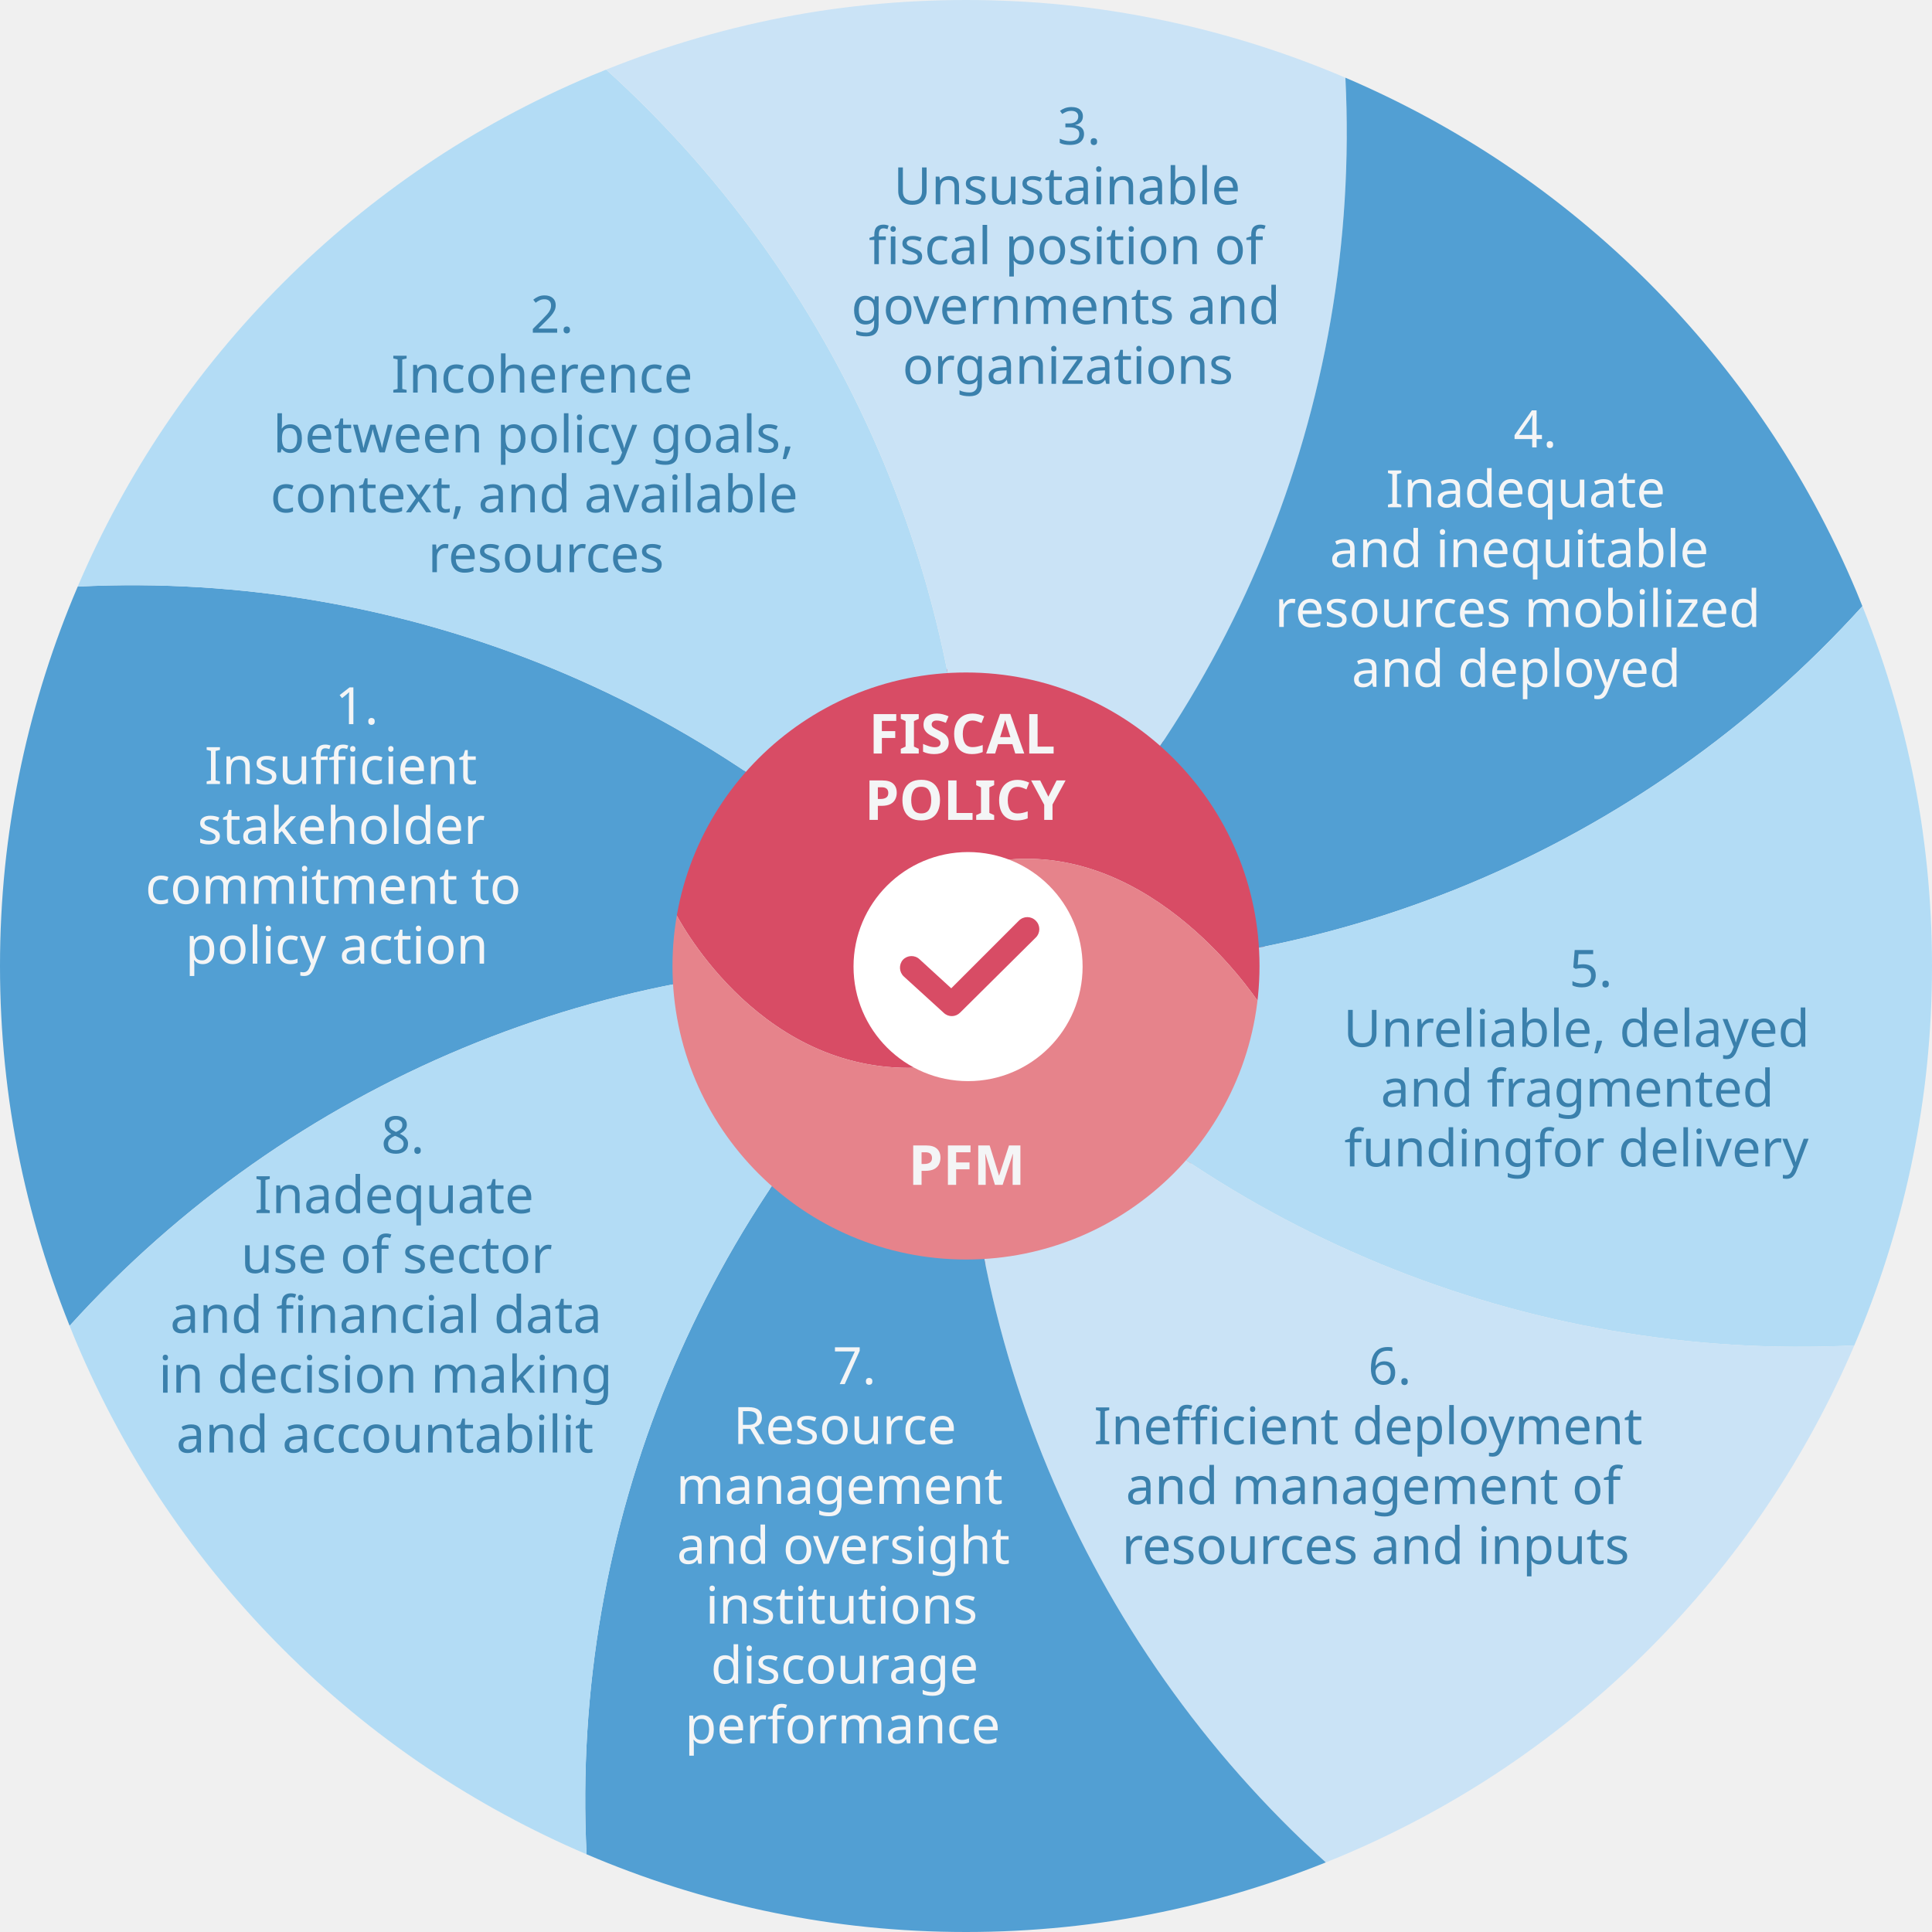
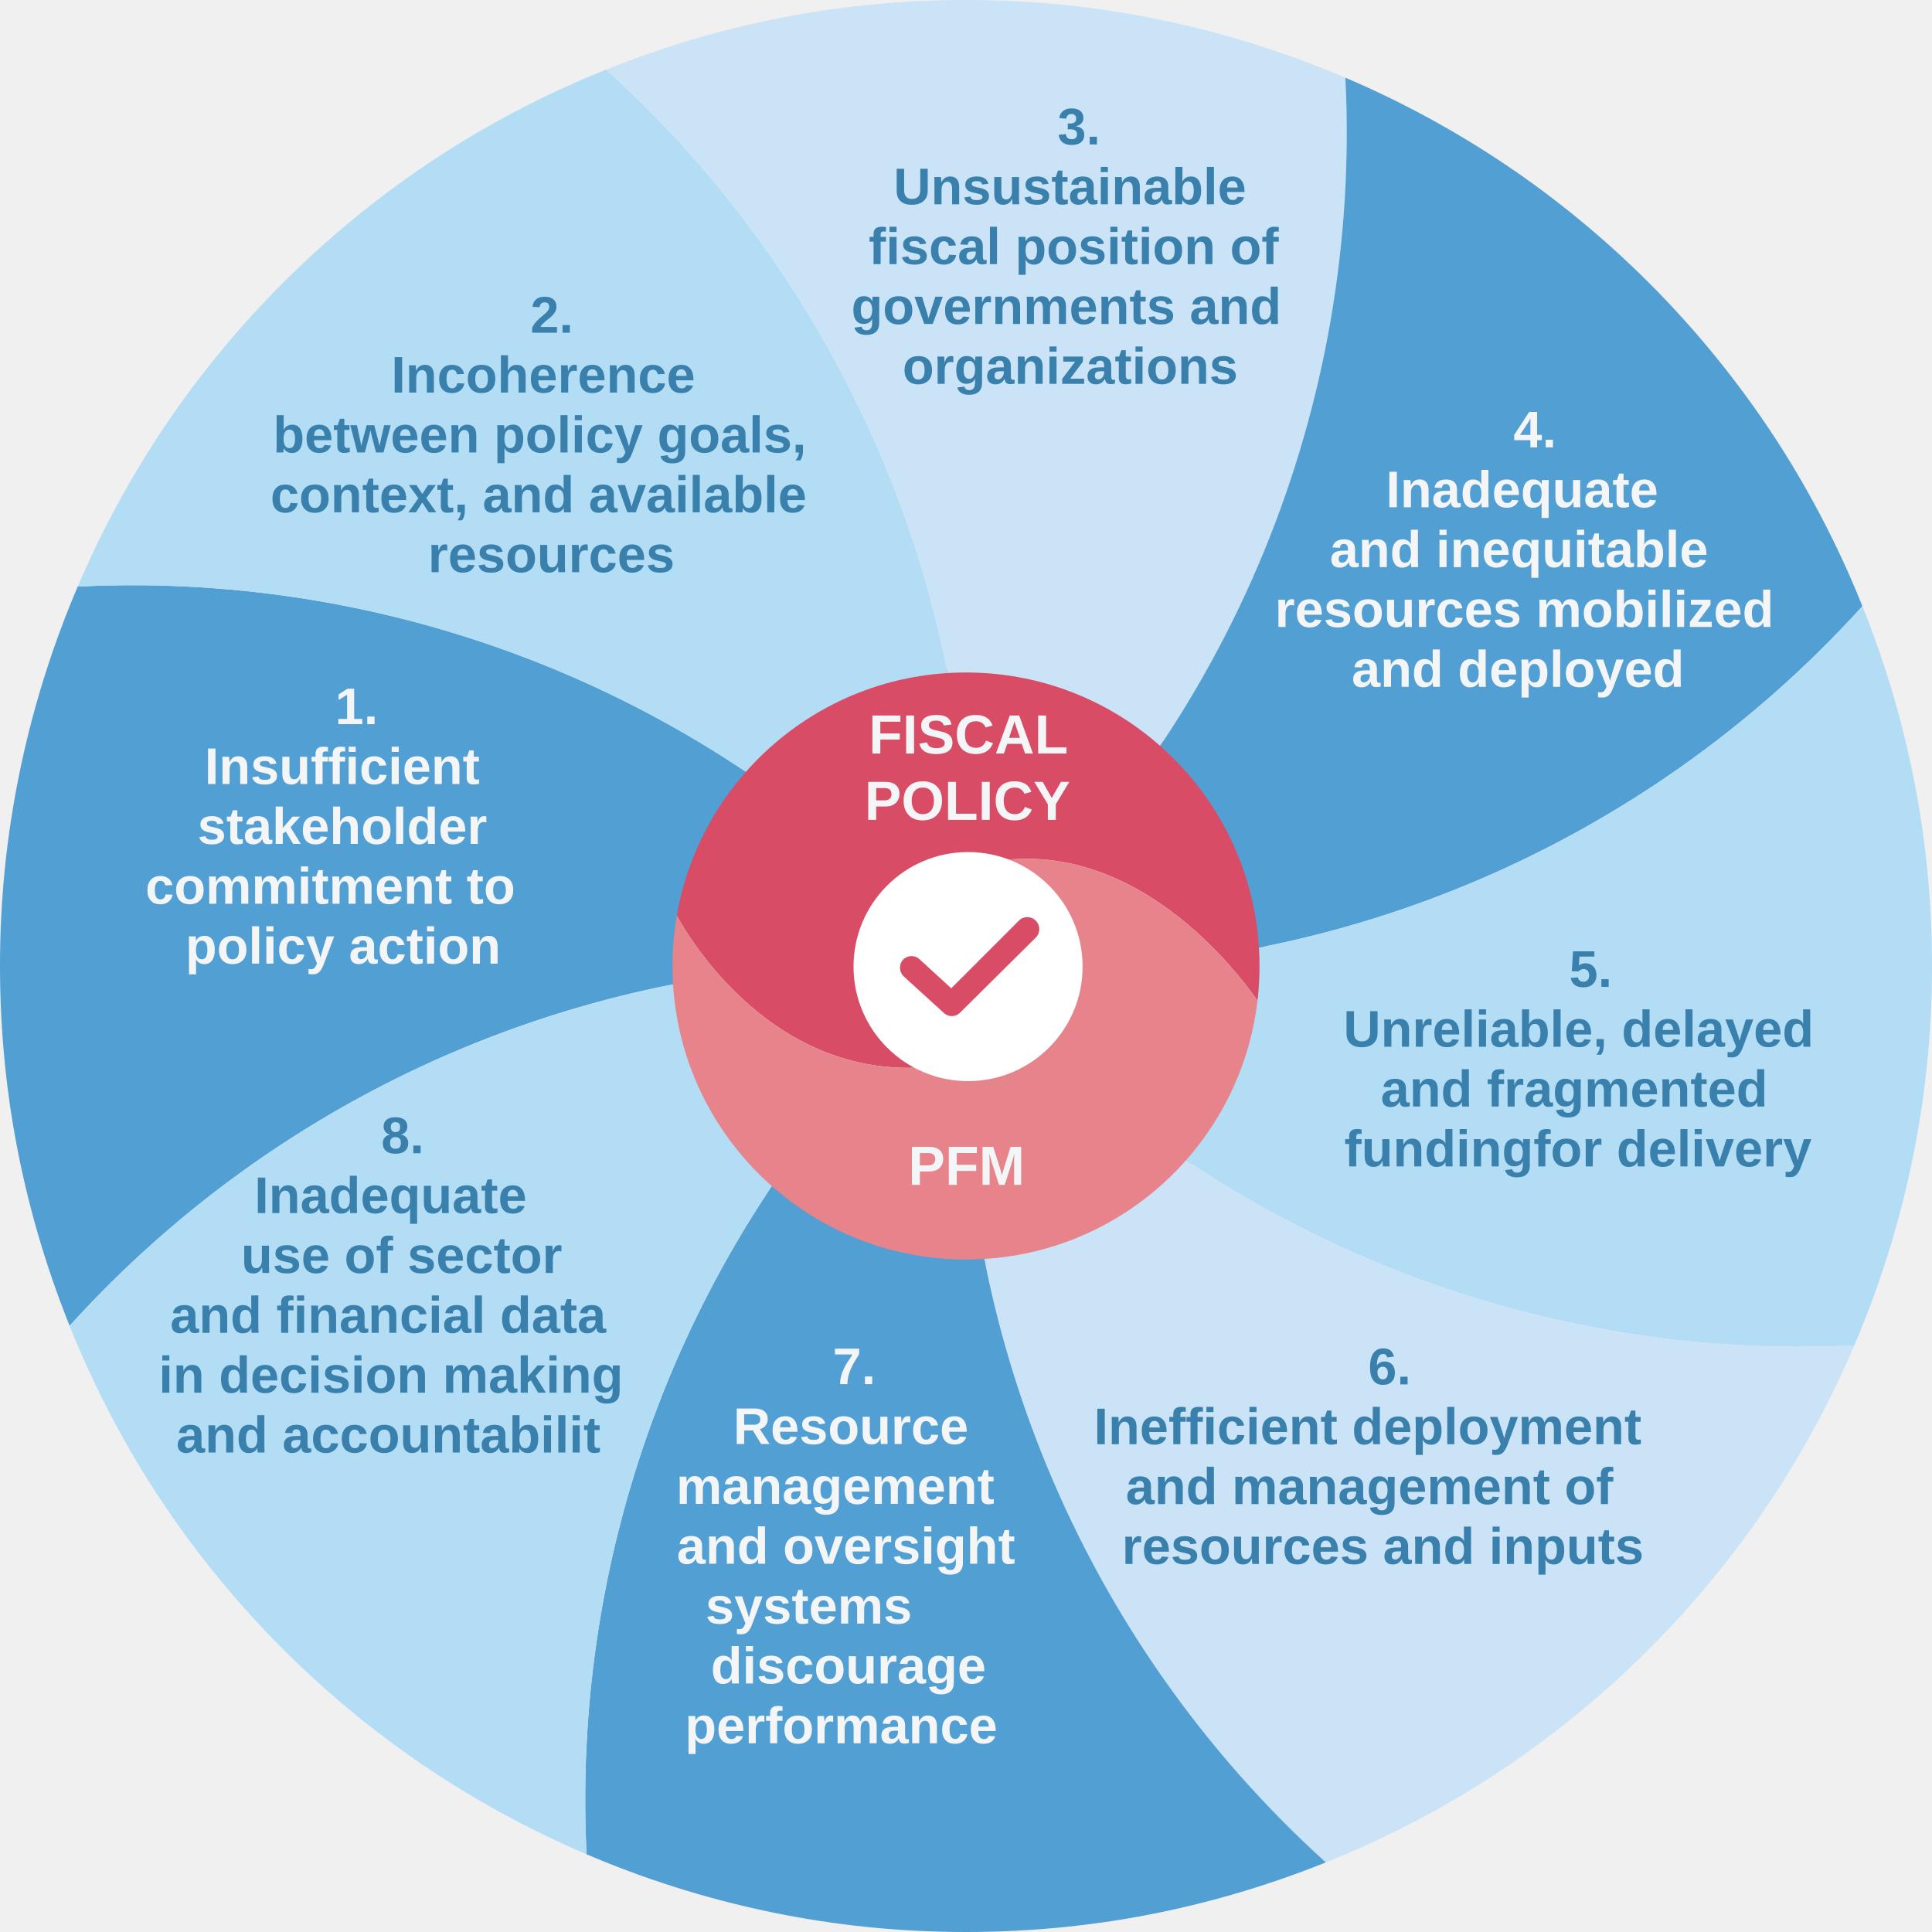
<svg xmlns="http://www.w3.org/2000/svg" id="Layer_3_copy" data-name="Layer 3 copy" viewBox="0 0 936 936">
  <defs>
    <style>
      .bcls-1 {
        fill: none;
      }

      .bcls-2 {
        fill: #cae3f6;
      }

      .bcls-3, .bcls-4 {
-         font-family: Arial-BoldMT;
+         font-family: Arial-BoldMT, Arial;
        font-size: 25px;
-         font-weight: 500;
+         font-weight: 700;
+         user-select: none;
+         pointer-events: none;
      }

      .bcls-3, .bcls-5 {
        fill: #f4f5f6;
      }

      .bcls-4 {
        fill: #3a80ac;
      }

      .bcls-6 {
        clip-path: url(#clippath-1);
      }

      .bcls-7 {
        fill: #fff;
      }

      .bcls-8 {
        fill: #529fd3;
      }

      .bcls-5 {
-         font-family: Arial-BoldMT;
+         font-family: Arial-BoldMT, Arial;
        font-size: 26.77px;
        font-weight: 700;
+         user-select: none;
+         pointer-events: none;
      }

      .bcls-9 {
        fill: #d84c65;
      }

      .bcls-10 {
        fill: #e6838b;
      }

      .bcls-11 {
        fill: #b3dcf5;
      }

      .bcls-12 {
        clip-path: url(#clippath);
      }
    </style>
  </defs>
  <g id="role_A">
    <clipPath id="clippath">
      <path class="bcls-1" d="M936,468c0,258.47-209.53,468-468,468S0,726.47,0,468,209.53,0,468,0s468,209.53,468,468ZM468,325.8c-78.53,0-142.2,63.67-142.2,142.2s63.67,142.2,142.2,142.2,142.2-63.67,142.2-142.2-63.67-142.2-142.2-142.2Z" />
    </clipPath>
    <clipPath id="clippath-1">
      <path class="bcls-1" d="M275.86,45.48C42.51,151.6-60.64,426.79,45.48,660.14c106.12,233.35,381.31,336.49,614.66,230.38,233.35-106.12,336.49-381.31,230.38-614.66C784.4,42.51,509.21-60.64,275.86,45.48Z" />
    </clipPath>
  </g>
  <g id="role_A">
    <path class="bcls-9" d="M611.37,487.97s-47.2-75.22-118.71-71.81c-71.51,3.42,3.22,101.19-52.44,101.19-75.19,0-112.79-74.66-112.79-74.66l.09.18c.21-1.22.44-2.43.68-3.64,13.14-65.87,71.28-115.51,141.02-115.51,79.42,0,143.8,64.38,143.8,143.8,0,6.95-.49,13.78-1.45,20.47l-.19-.03Z" />
    <path class="bcls-10" d="M327.41,442.69c-1.59,8.55-2.41,17.37-2.41,26.38,0,79.42,64.38,143.8,143.8,143.8,69.73,0,127.87-49.64,141.02-115.51.62-3.1,1.14-6.23,1.55-9.39,0,0-47.2-75.22-118.71-71.81-71.51,3.42,3.22,101.19-52.44,101.19-75.19,0-112.79-74.66-112.79-74.66Z" />
    <circle class="bcls-7" cx="469" cy="468.29" r="55.49" />
    <path class="bcls-9" d="M501.79,454.23l-36.64,36.36c-2.16,2.16-5.6,2.3-7.9.14l-19.4-17.67c-2.3-2.16-2.44-5.75-.43-8.05,2.16-2.3,5.75-2.44,8.05-.29l15.38,14.08,32.76-32.76c2.3-2.3,5.89-2.3,8.19,0,2.3,2.3,2.3,5.89,0,8.19Z" />
    <text class="bcls-5" transform="translate(420.85 365.07)">
      <tspan x="0" y="0">FISCAL</tspan>
      <tspan x="-2.01" y="32.13">POLICY</tspan>
    </text>
    <text class="bcls-5" transform="translate(440.02 574.04)">
      <tspan x="0" y="0">PFM</tspan>
    </text>
  </g>
  <g id="bottleneck_1" class="bcls-12">
    <path class="bcls-8" d="M37.65,284.18c158.92-7.91,313.48,55.54,421.05,173.6l9.31,10.21-13.8-.64c-159.55-7.42-313.7,57-420.48,174.96-48.07-119.66-43.18-247.83,3.93-358.14Z" />
    <text class="bcls-3" transform="translate(162.33 350.85)">
      <tspan x="0" y="0">1.</tspan>
      <tspan x="-63.21" y="29">Insufficient</tspan>
      <tspan x="-66.64" y="58">stakeholder</tspan>
      <tspan x="-91.89" y="87">commitment to</tspan>
      <tspan x="-72.52" y="116">policy action</tspan>
    </text>
  </g>
  <g id="bottleneck_2" class="bcls-12">
    <path class="bcls-11" d="M468.64,454.2l-.64,13.8-9.31-10.21c-107.57-118.06-262.12-181.51-421.05-173.6,46.04-107.83,132.38-198.59,249.01-247.61,2.34-.98,4.68-1.91,7.02-2.85,117.96,106.78,182.38,260.93,174.96,420.48Z" />
    <text class="bcls-4" transform="translate(256.94 161.2)">
      <tspan x="0" y="0">2.</tspan>
      <tspan x="-67.4" y="29">Incoherence</tspan>
      <tspan x="-124.67" y="58">between policy goals,</tspan>
      <tspan x="-125.94" y="87">context, and available</tspan>
      <tspan x="-49.6" y="116">resources</tspan>
    </text>
  </g>
  <g id="bottleneck_3" class="bcls-12">
    <path class="bcls-2" d="M478.21,458.69l-10.21,9.31.64-13.8c7.42-159.55-57-313.7-174.96-420.48,119.66-48.07,247.83-43.18,358.14,3.93,7.91,158.92-55.54,313.48-173.6,421.05Z" />
    <text class="bcls-4" transform="translate(512.31 69.96)">
      <tspan x="0" y="0">3.</tspan>
      <tspan x="-79.39" y="29">Unsustainable</tspan>
      <tspan x="-91.45" y="58">fiscal position of</tspan>
      <tspan x="-99.9" y="87">governments and</tspan>
      <tspan x="-75.07" y="116">organizations</tspan>
    </text>
  </g>
  <g id="bottleneck_4" class="bcls-12">
    <path class="bcls-8" d="M481.8,468.64l-13.8-.64,10.21-9.31c118.06-107.57,181.51-262.13,173.6-421.05,107.83,46.04,198.59,132.38,247.61,249.01.98,2.34,1.91,4.68,2.85,7.02-106.78,117.96-260.93,182.38-420.48,174.96Z" />
    <text class="bcls-3" transform="translate(733.23 216.75)">
      <tspan x="0" y="0">4.</tspan>
      <tspan x="-61.79" y="29">Inadequate</tspan>
      <tspan x="-88.98" y="58">and inequitable</tspan>
      <tspan x="-115.6" y="87">resources mobilized</tspan>
      <tspan x="-78.39" y="116">and deployed </tspan>
    </text>
  </g>
  <g id="bottleneck_5" class="bcls-12">
    <path class="bcls-11" d="M477.31,478.21l-9.31-10.21,13.8.64c159.55,7.42,313.7-57,420.48-174.96,48.07,119.66,43.18,247.83-3.93,358.14-158.92,7.91-313.48-55.54-421.05-173.6Z" />
    <text class="bcls-4" transform="translate(760.22 478.1)">
      <tspan x="0" y="0">5.</tspan>
      <tspan x="-109.36" y="29">Unreliable, delayed</tspan>
      <tspan x="-91.3" y="58">and fragmented</tspan>
      <tspan x="-108.95" y="87">fundingfor delivery</tspan>
    </text>
  </g>
  <g id="bottleneck_6" class="bcls-12">
    <path class="bcls-2" d="M467.36,481.8h0c.24-5.09,6.51-7.36,9.95-3.59h0c107.57,118.06,262.13,181.51,421.05,173.6-46.04,107.83-132.38,198.59-249.01,247.61-2.34.98-4.68,1.91-7.02,2.85-117.96-106.78-182.38-260.93-174.96-420.48Z" />
    <text class="bcls-4" transform="translate(662.81 670.69)">
      <tspan x="0" y="0">6.</tspan>
      <tspan x="-132.86" y="29">Inefficient deployment</tspan>
      <tspan x="-117.41" y="58">and management of</tspan>
      <tspan x="-119.31" y="87">resources and inputs</tspan>
    </text>
  </g>
  <g id="bottleneck_7" class="bcls-12">
    <path class="bcls-8" d="M457.79,477.31l10.21-9.31-.64,13.8c-7.42,159.55,57,313.7,174.96,420.48-119.66,48.07-247.83,43.18-358.14-3.93-7.91-158.92,55.54-313.47,173.6-421.05Z" />
    <text class="bcls-3" transform="translate(403.42 670.58)">
      <tspan x="0" y="0">7.</tspan>
      <tspan x="-48.16" y="29">Resource</tspan>
      <tspan x="-75.84" y="58">management</tspan>
      <tspan x="-75.5" y="87">and oversight</tspan>
-       <tspan x="-61.62" y="116">institutions</tspan>
+       <tspan x="-61.62" y="116">systems</tspan>
      <tspan x="-59.06" y="145">discourage</tspan>
      <tspan x="-71.6" y="174">performance</tspan>
    </text>
  </g>
  <g id="bottleneck_8" class="bcls-12">
    <path class="bcls-11" d="M454.2,467.36h0c5.09.24,7.36,6.51,3.59,9.95h0c-118.06,107.57-181.51,262.13-173.6,421.05-107.83-46.04-198.59-132.38-247.61-249.01-.98-2.34-1.91-4.68-2.85-7.02,106.78-117.96,260.93-182.38,420.48-174.96Z" />
    <text class="bcls-4" transform="translate(184.64 558.71)">
      <tspan x="0" y="0">8.</tspan>
      <tspan x="-61.39" y="29">Inadequate</tspan>
      <tspan x="-67.86" y="58">use of sector</tspan>
      <tspan x="-102.19" y="87">and financial data</tspan>
      <tspan x="-107.77" y="116">in decision making</tspan>
      <tspan x="-99.27" y="145">and accountabilit</tspan>
    </text>
  </g>
</svg>
